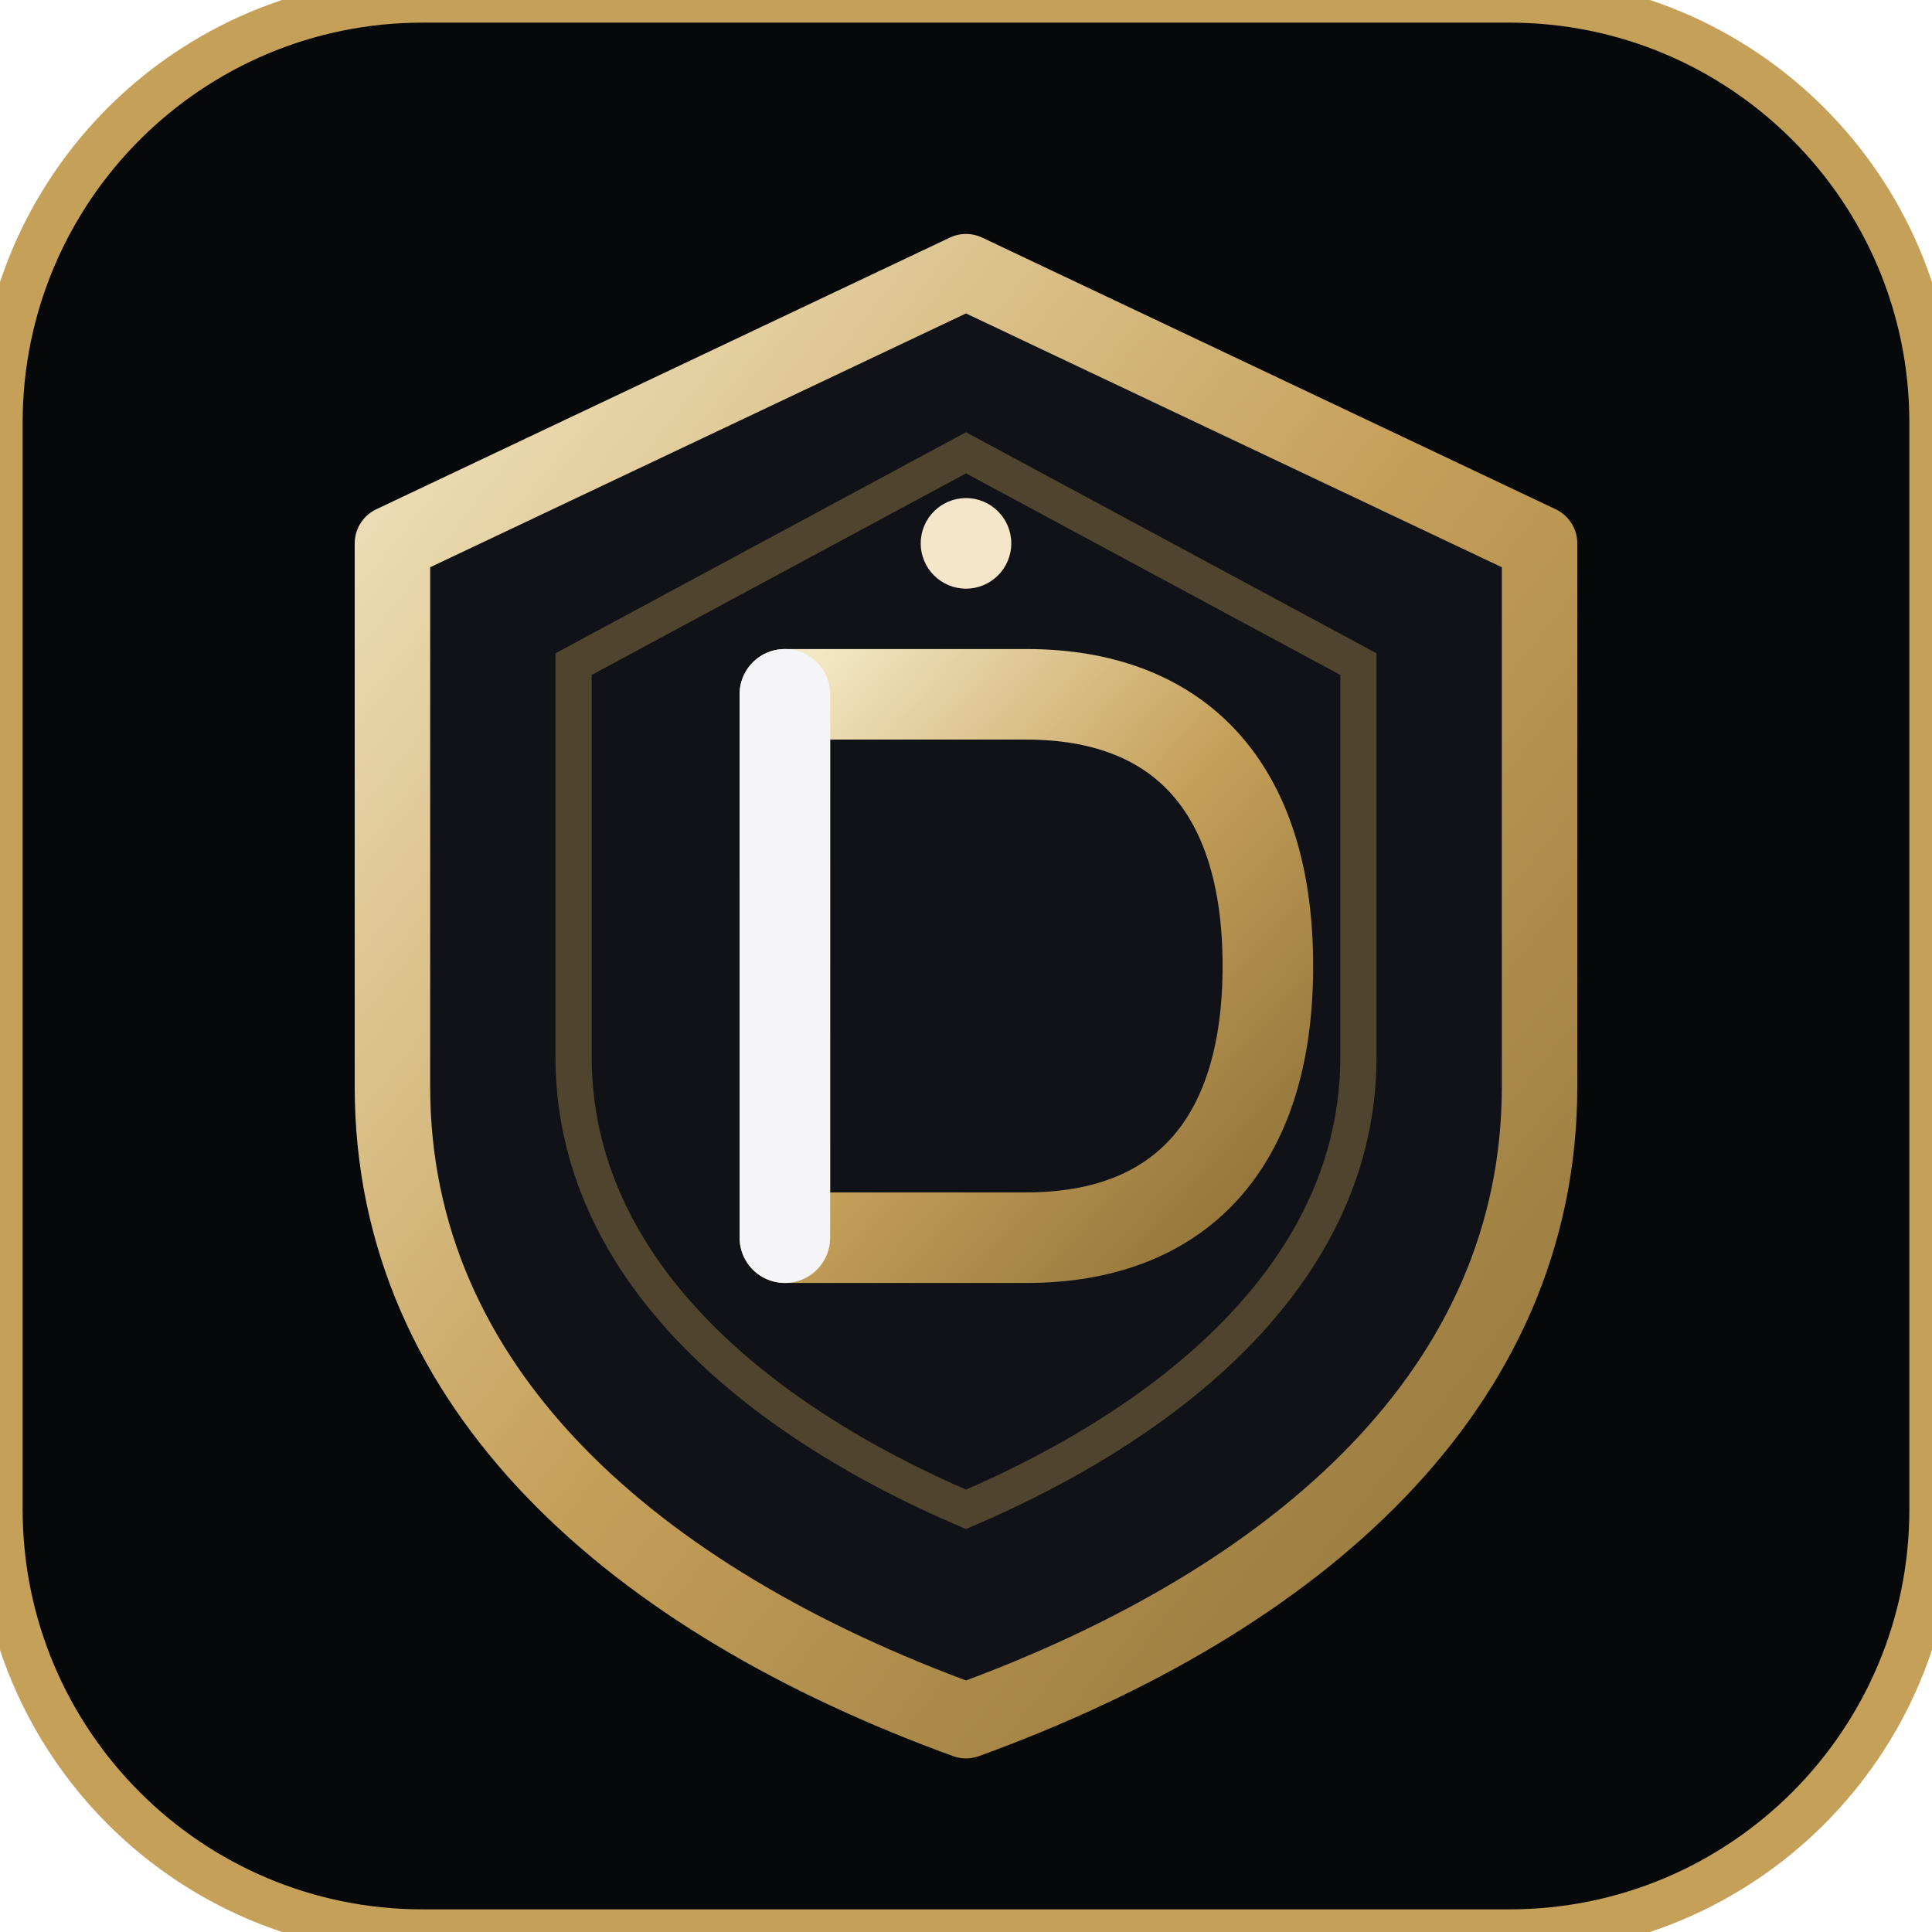
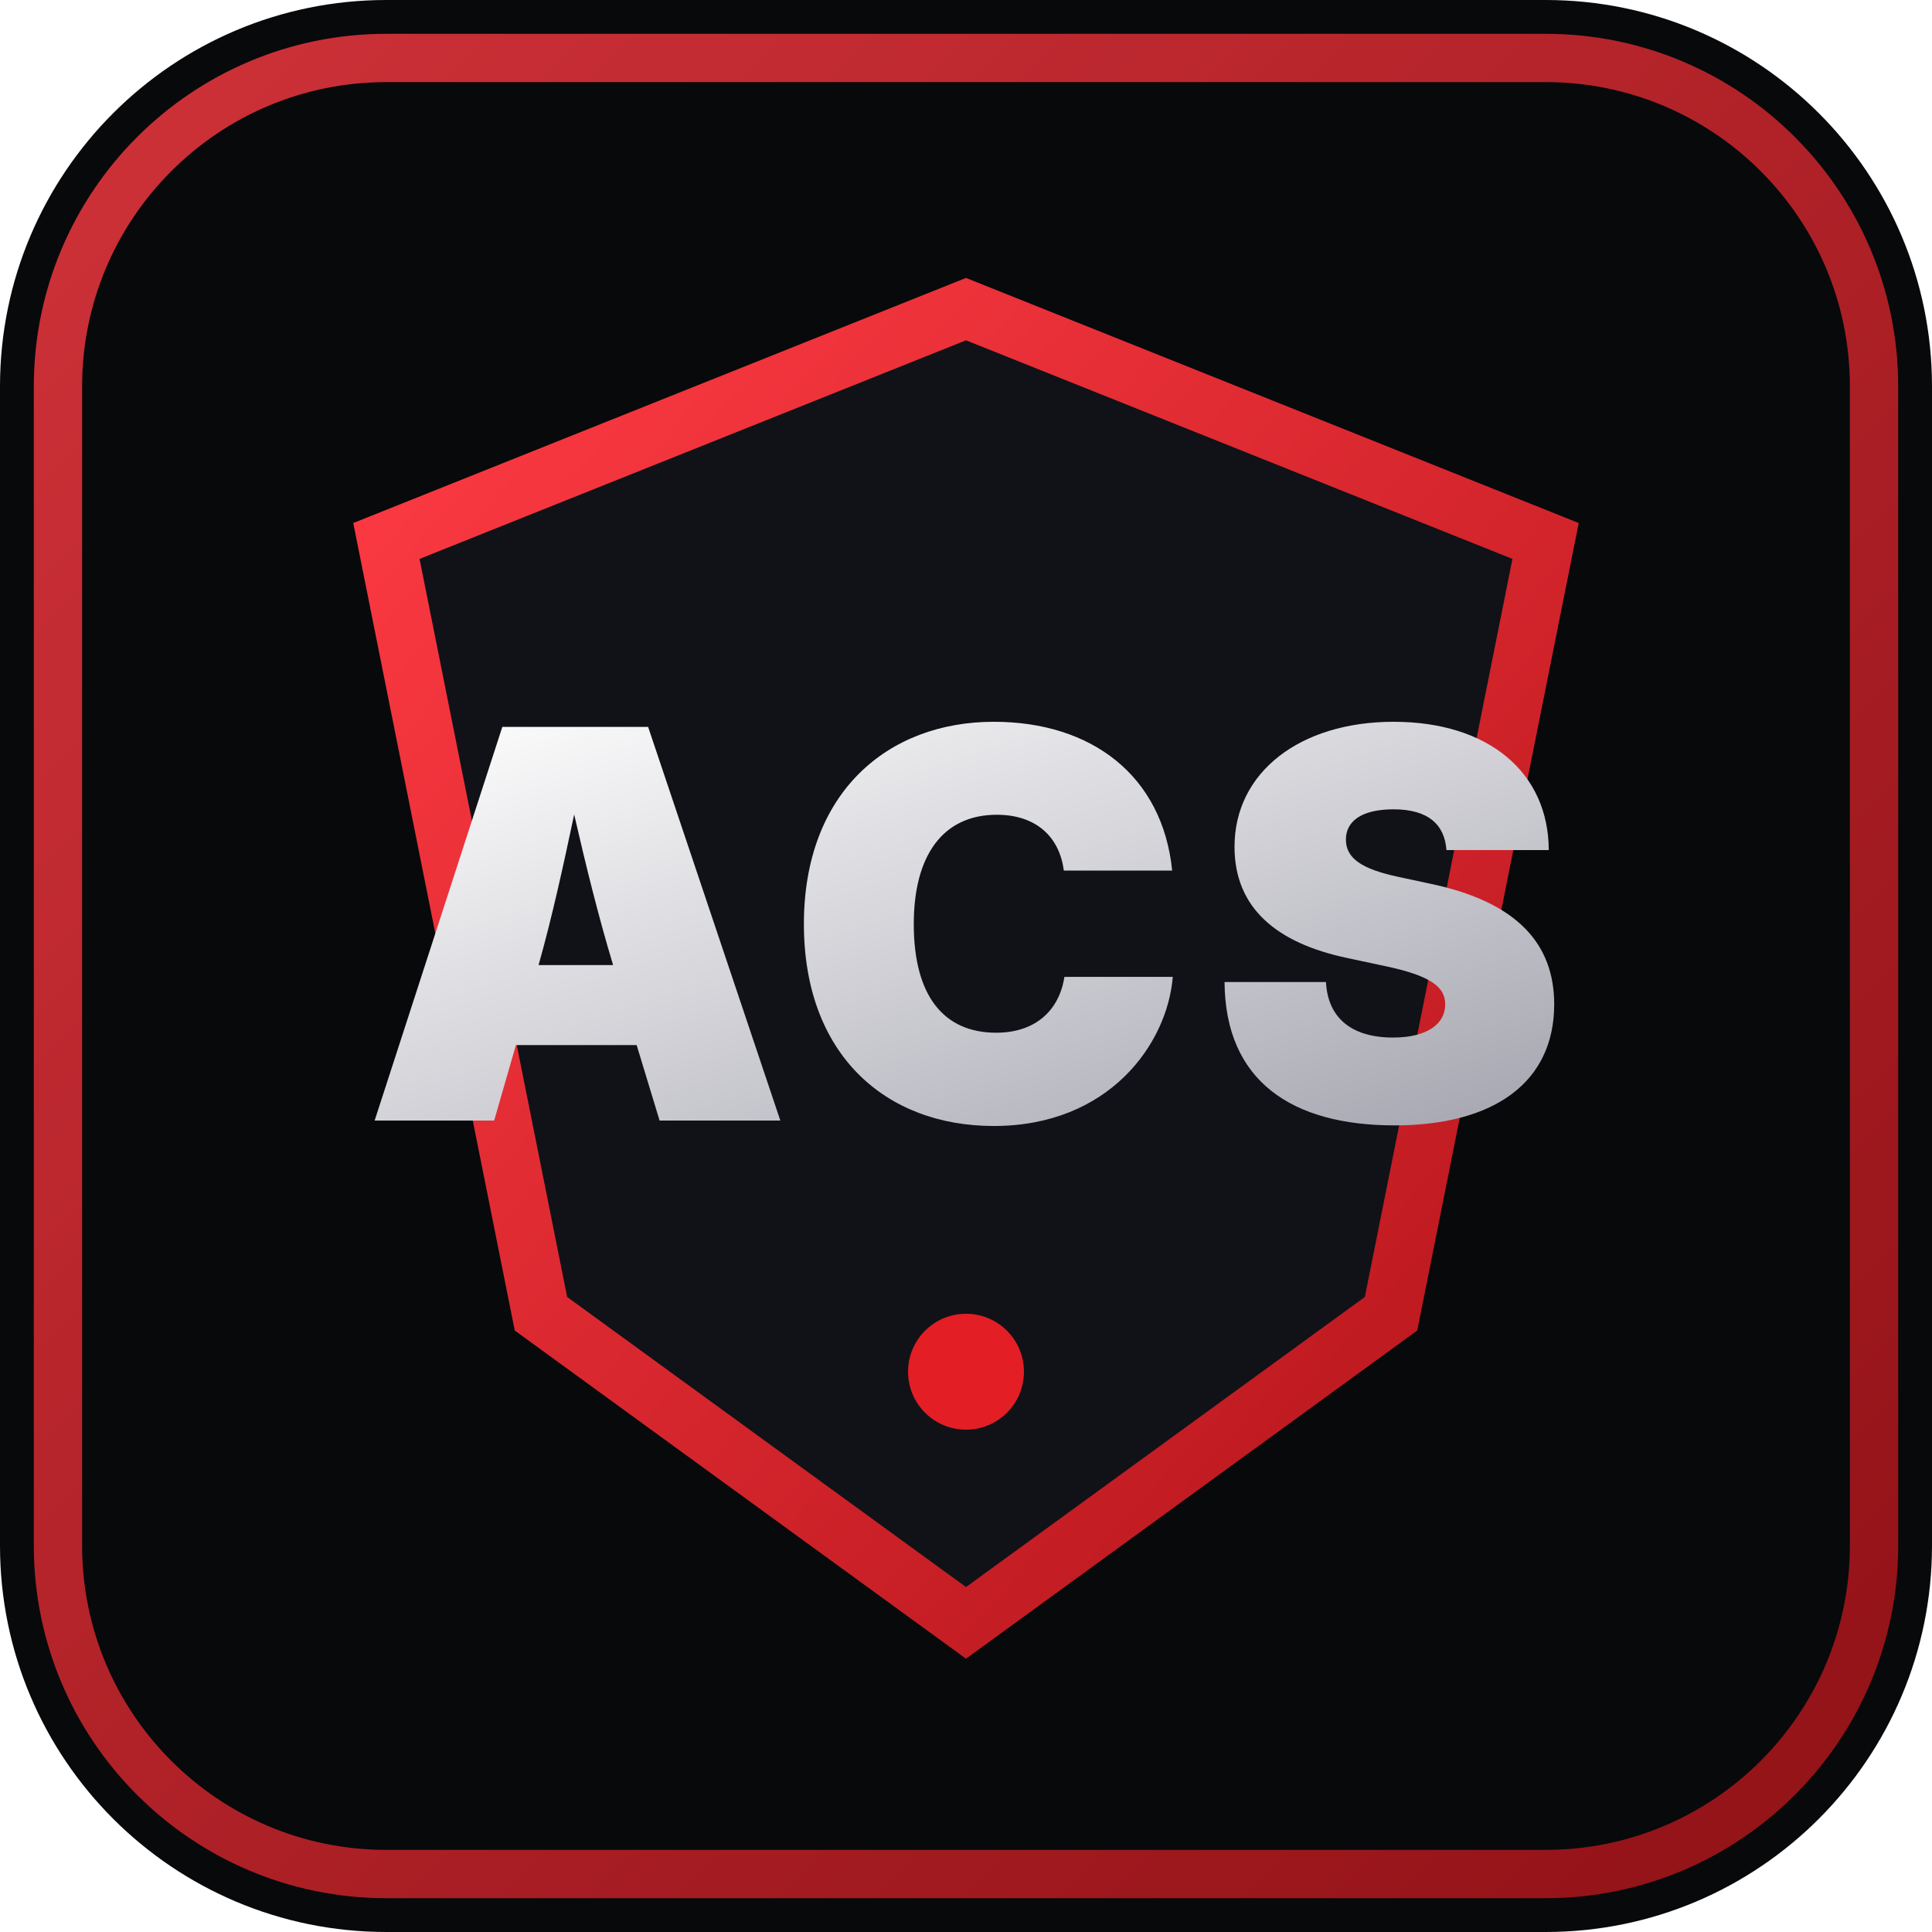
- <svg xmlns="http://www.w3.org/2000/svg" viewBox="0 0 64 64" width="64" height="64">
+ <svg xmlns="http://www.w3.org/2000/svg" viewBox="0 0 100 100">
  <defs>
-     <linearGradient id="goldGrad" x1="0%" y1="0%" x2="100%" y2="100%">
-       <stop offset="0%" stop-color="#F3E7C4" />
-       <stop offset="50%" stop-color="#C5A059" />
-       <stop offset="100%" stop-color="#8F7239" />
+     <linearGradient id="gradRed" x1="0%" y1="0%" x2="100%" y2="100%">
+       <stop offset="0%" stop-color="#FF3B44" />
+       <stop offset="100%" stop-color="#B3141A" />
+     </linearGradient>
+     <linearGradient id="gradChrome" x1="0%" y1="0%" x2="100%" y2="100%">
+       <stop offset="0%" stop-color="#FFFFFF" />
+       <stop offset="100%" stop-color="#A5A5B0" />
    </linearGradient>
  </defs>
-   <rect width="64" height="64" rx="14" fill="#07080A" stroke="#C5A059" stroke-width="1.5" />
-   <path d="M32 9 L51 18 L51 36 C51 46 43 53 32 57 C21 53 13 46 13 36 L13 18 Z" fill="#101217" stroke="url(#goldGrad)" stroke-width="2.5" stroke-linejoin="round" />
-   <path d="M32 15 L45 22 L45 35 C45 42 39 47 32 50 C25 47 19 42 19 35 L19 22 Z" fill="none" stroke="#C5A059" stroke-opacity="0.35" stroke-width="1.2" />
-   <path d="M26 23 L34 23 C39 23 42 26 42 32 C42 38 39 41 34 41 L26 41 Z" fill="none" stroke="url(#goldGrad)" stroke-width="3" stroke-linecap="round" stroke-linejoin="round" />
-   <path d="M26 23 L26 41" stroke="#F5F5F7" stroke-width="3" stroke-linecap="round" />
-   <circle cx="32" cy="18" r="1.5" fill="#F5E5C9" />
+   <rect width="100" height="100" rx="20" fill="#08090B" />
+   <rect x="3" y="3" width="94" height="94" rx="17" fill="none" stroke="url(#gradRed)" stroke-width="2.5" opacity="0.8" />
+   <path d="M50 16 L80 28 L72 68 L50 84 L28 68 L20 28 Z" fill="#101217" stroke="url(#gradRed)" stroke-width="3" />
+   <text x="50" y="58" font-family="'Cinzel', 'Inter', serif" font-size="28" font-weight="900" fill="url(#gradChrome)" text-anchor="middle" letter-spacing="1">ACS</text>
+   <circle cx="50" cy="71" r="3" fill="#E31E25" />
</svg>
